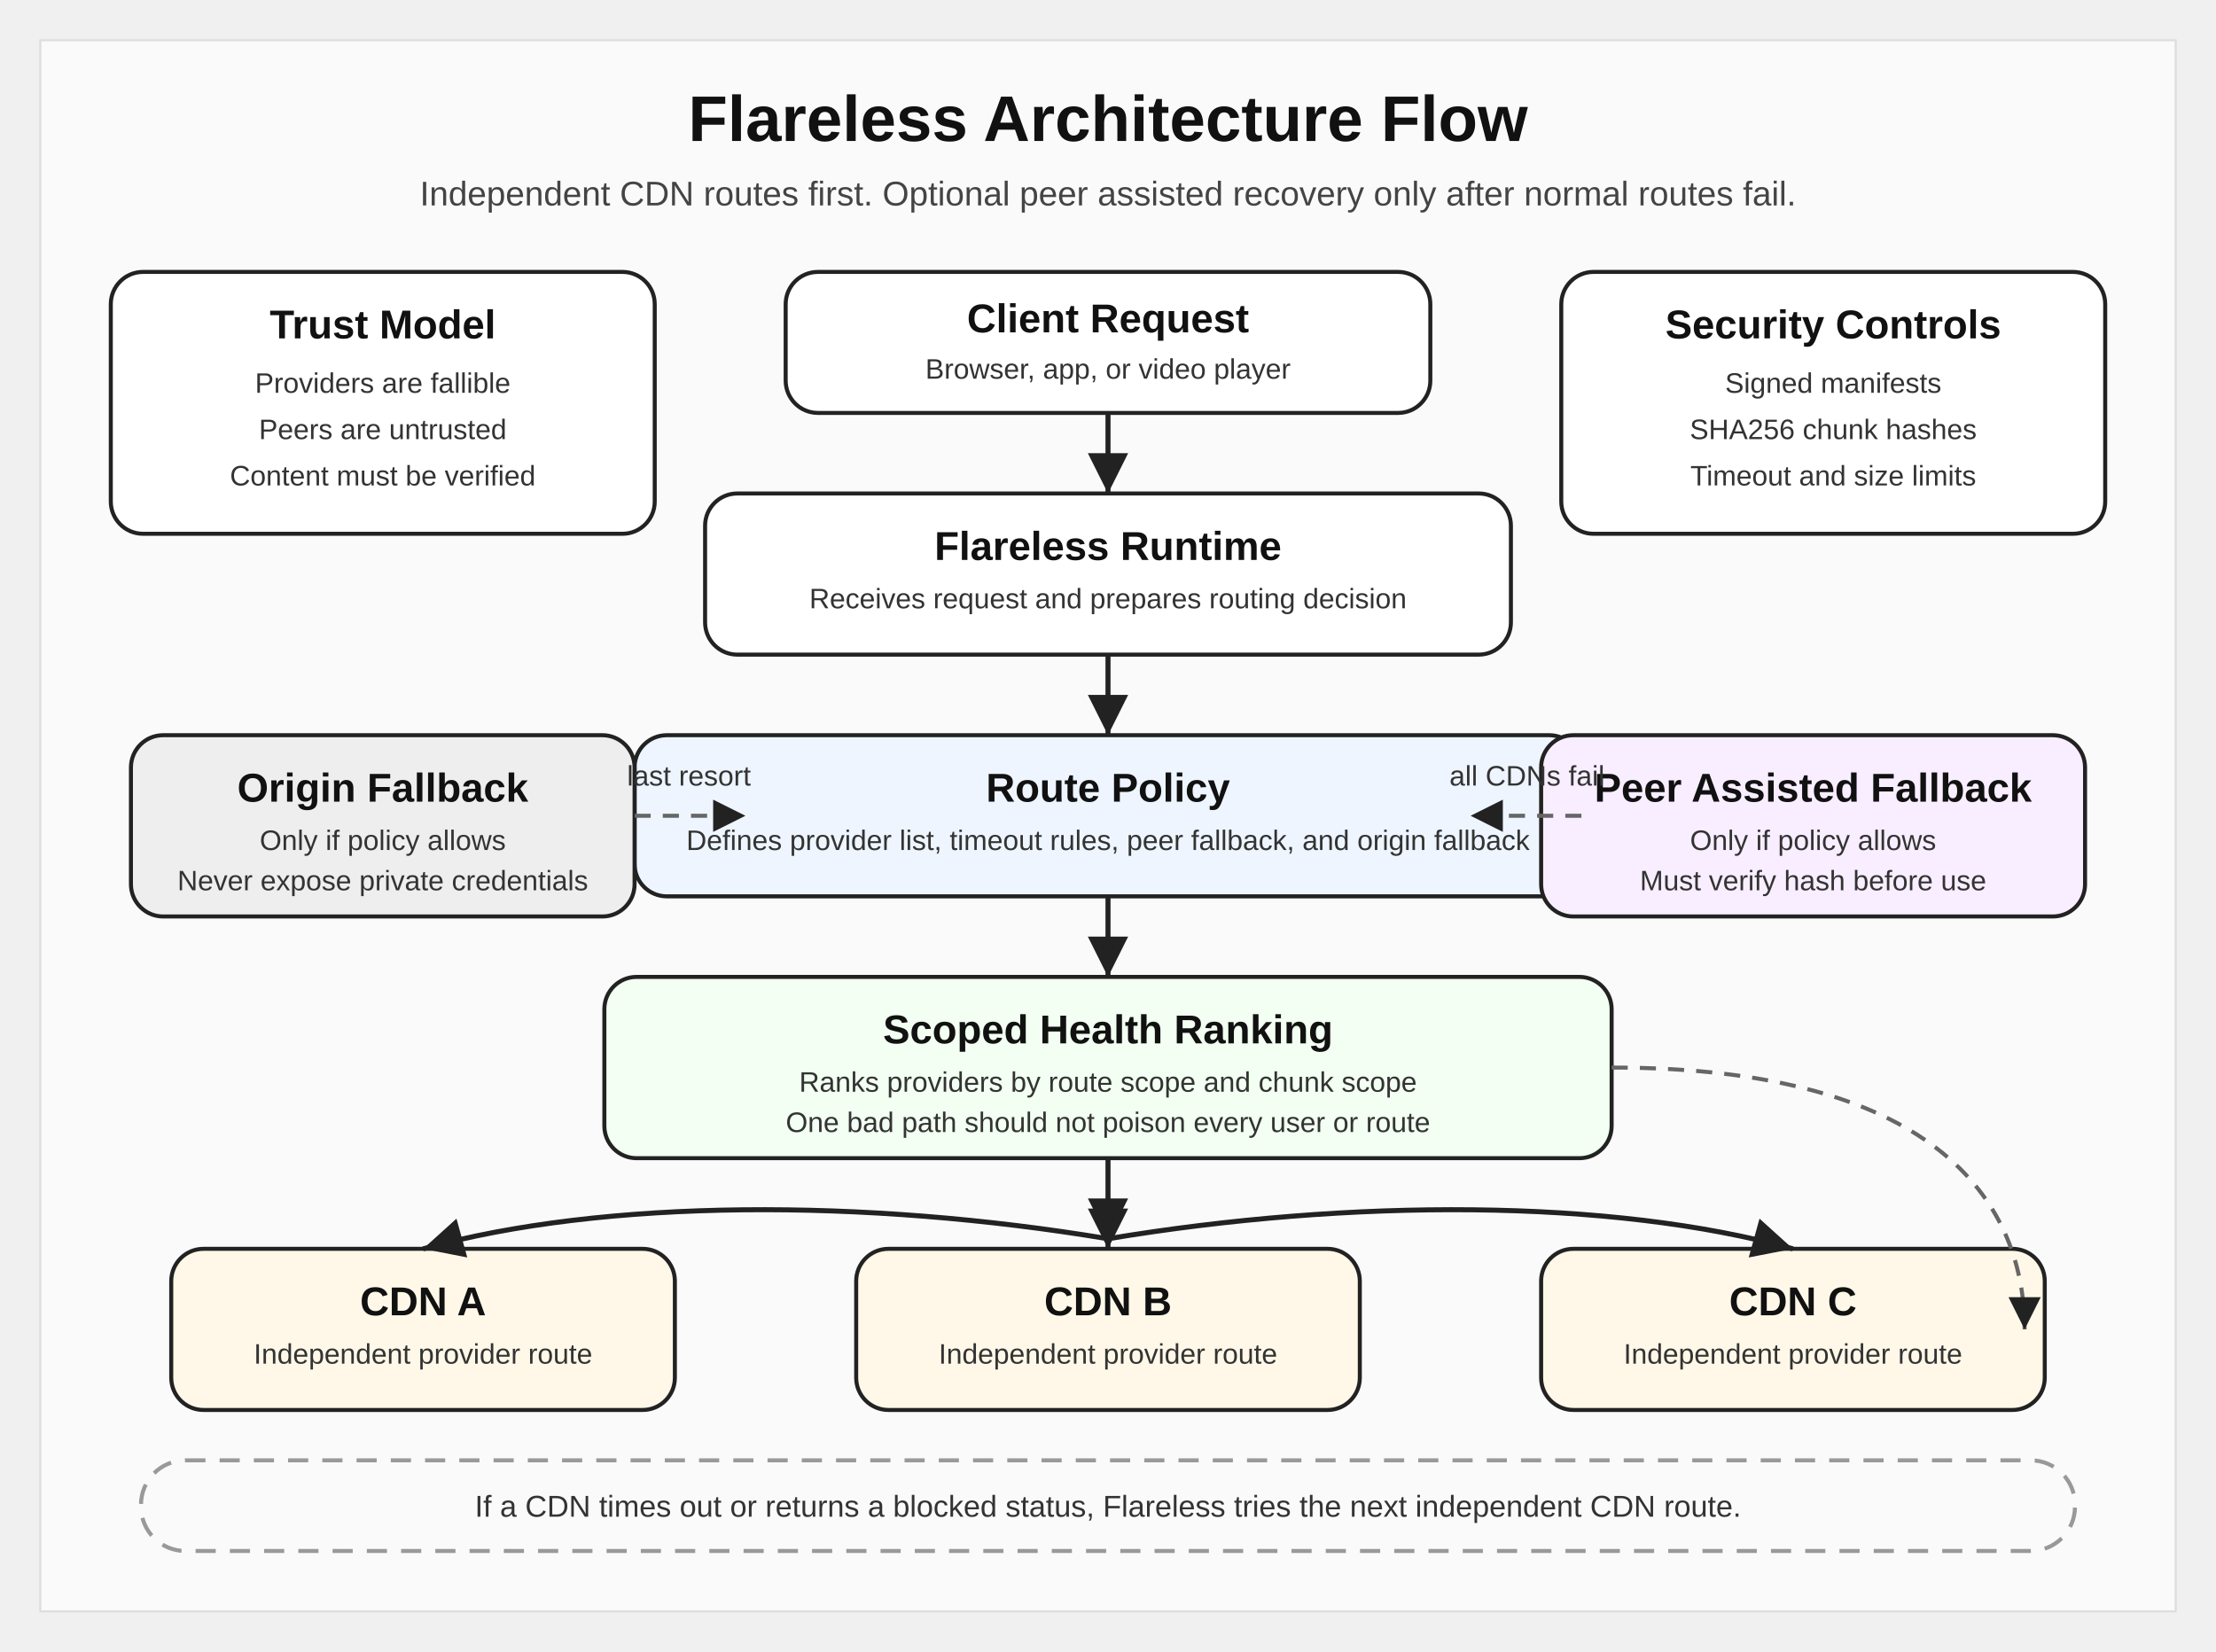
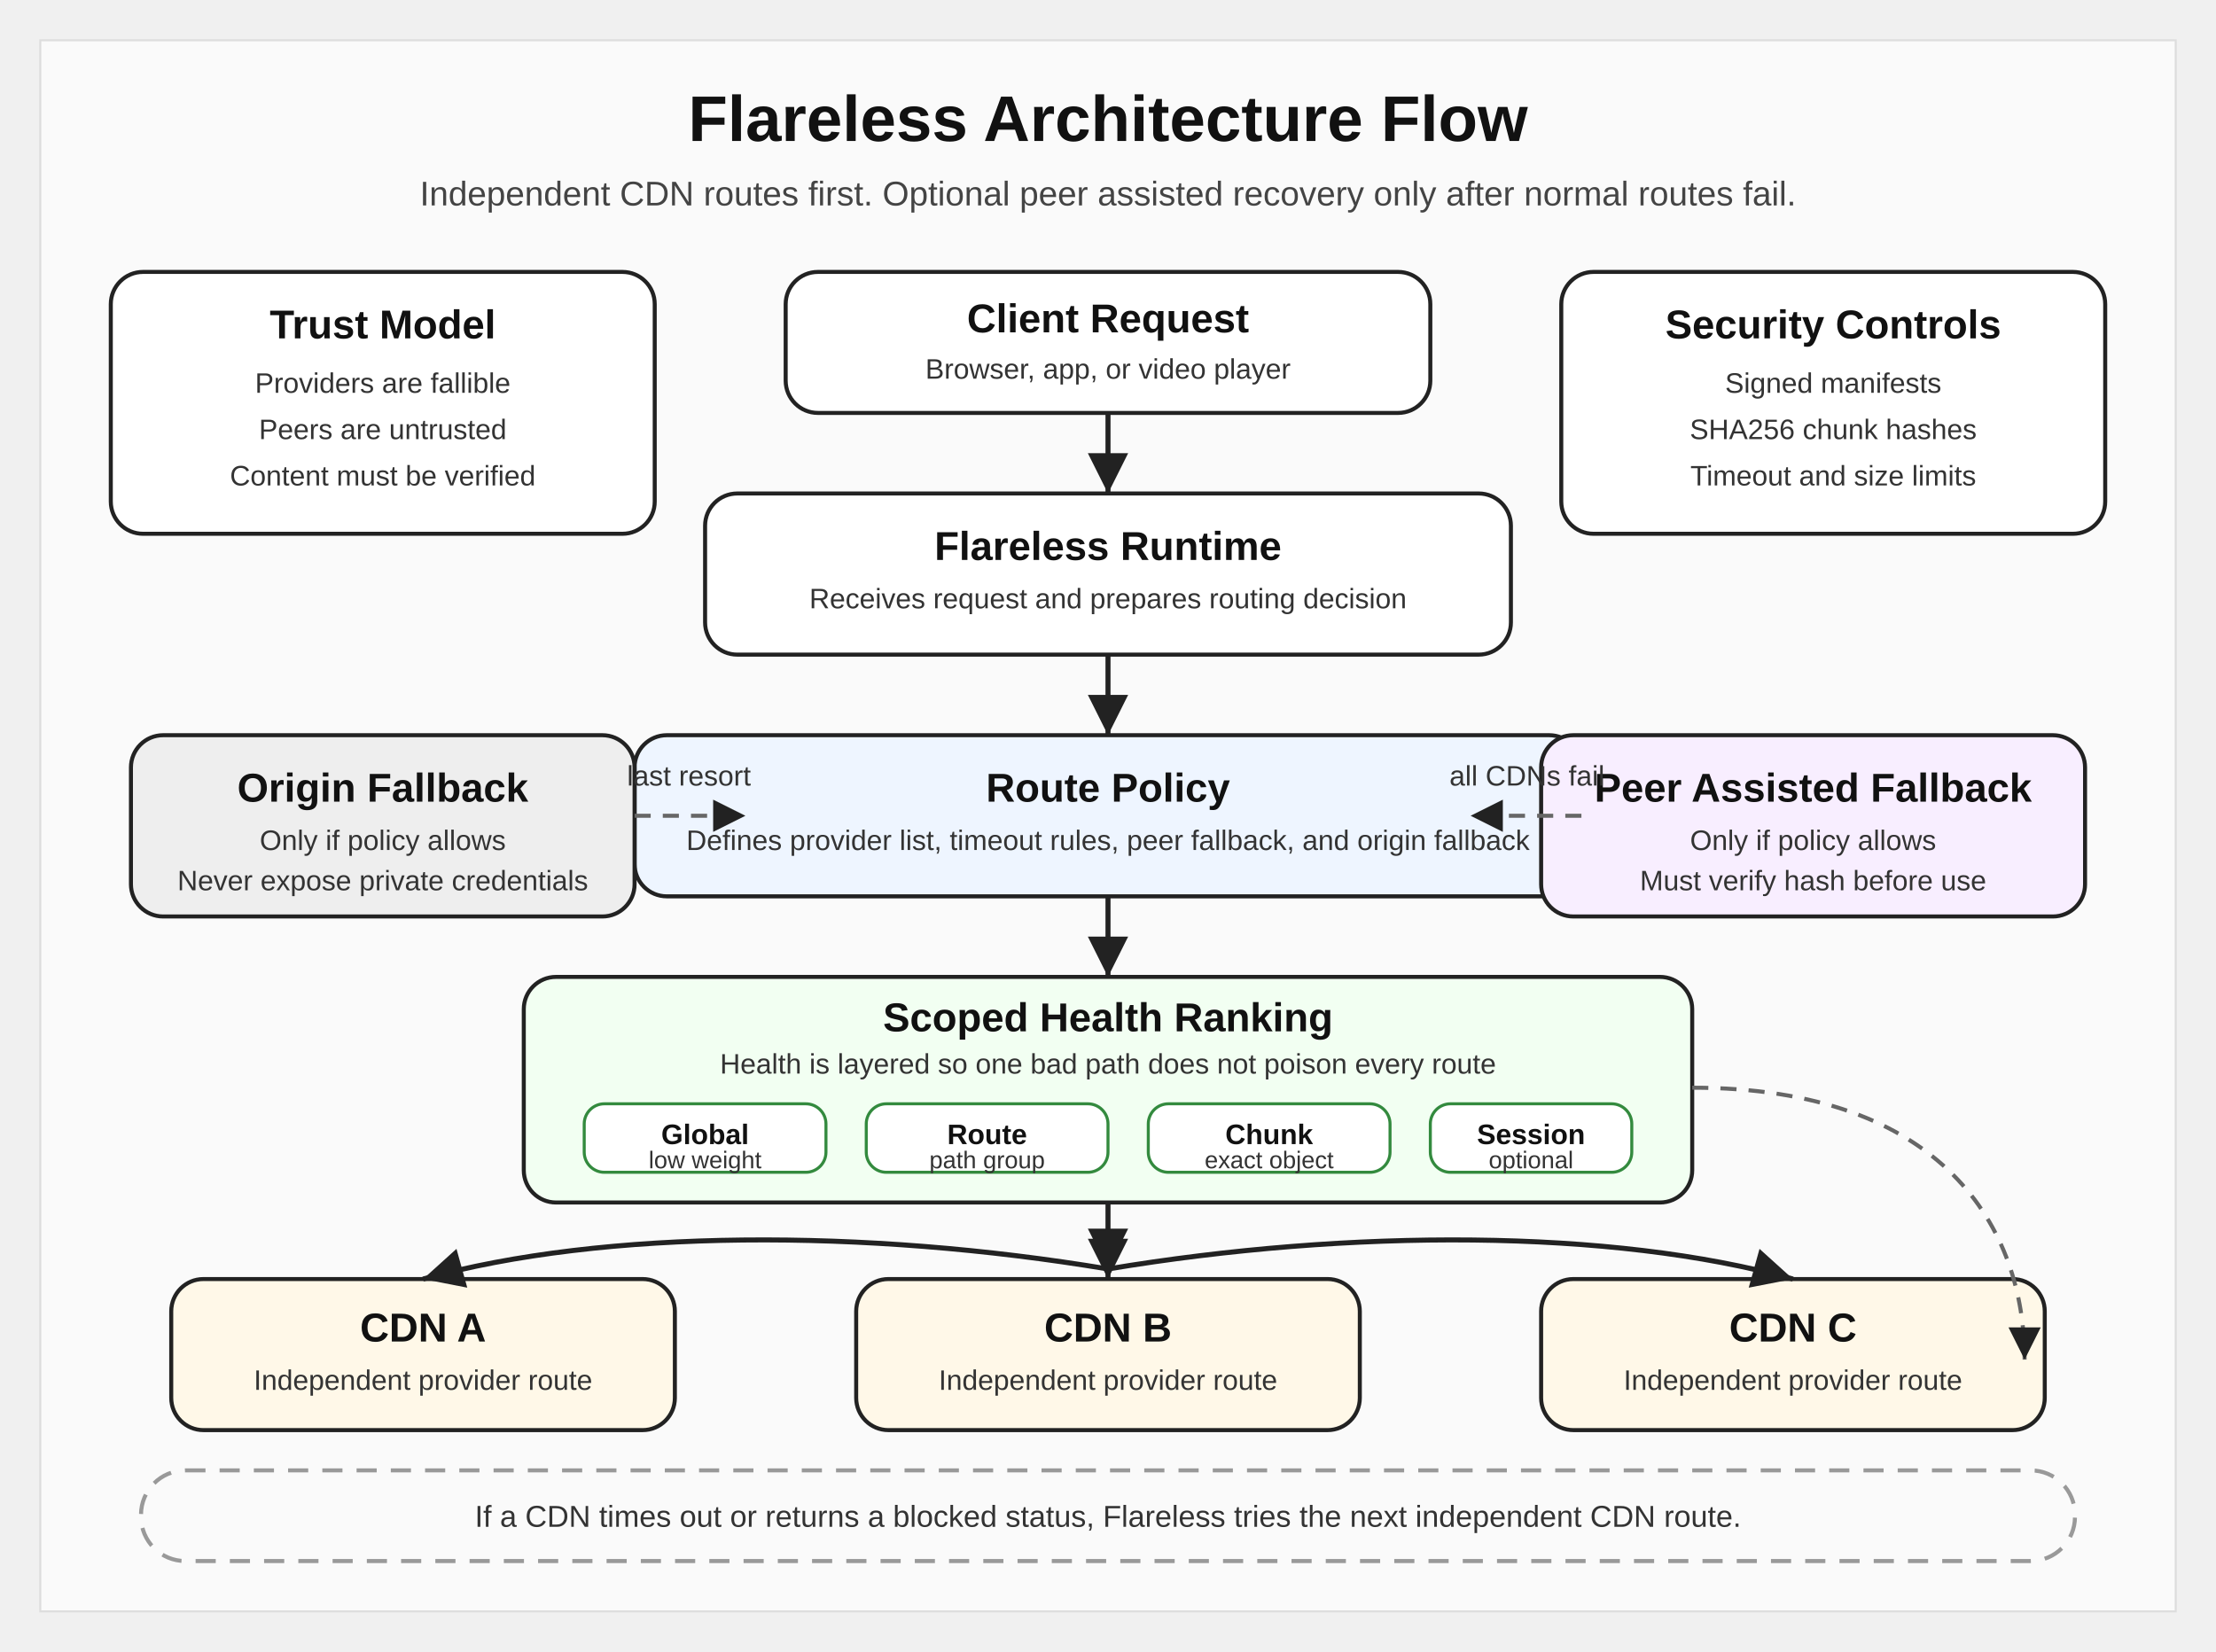
<svg xmlns="http://www.w3.org/2000/svg" width="1100" height="820" viewBox="0 0 1100 820" role="img" aria-labelledby="title desc">
  <defs>
    <marker id="arrow" markerWidth="12" markerHeight="12" refX="10" refY="6" orient="auto">
      <path d="M2,2 L10,6 L2,10 Z" fill="#222" />
    </marker>
    <style>
      .title {
        font-family: Arial, Helvetica, sans-serif;
        font-size: 32px;
        font-weight: 700;
        fill: #111;
      }

      .subtitle {
        font-family: Arial, Helvetica, sans-serif;
        font-size: 17px;
        fill: #444;
      }

      .box {
        fill: #ffffff;
        stroke: #222;
        stroke-width: 2;
        rx: 16;
      }

      .policy {
        fill: #eef5ff;
      }

      .health {
        fill: #f2fff2;
      }

+       .bucket {
+         fill: #ffffff;
+         stroke: #338a3e;
+         stroke-width: 1.5;
+         rx: 10;
+       }
+ 
      .cdn {
        fill: #fff8e8;
      }

      .peer {
        fill: #f8eeff;
      }

      .origin {
        fill: #eeeeee;
      }

      .label {
        font-family: Arial, Helvetica, sans-serif;
        font-size: 20px;
        font-weight: 700;
        fill: #111;
      }

+       .bucket-label {
+         font-family: Arial, Helvetica, sans-serif;
+         font-size: 14px;
+         font-weight: 700;
+         fill: #111;
+       }
+ 
      .small {
        font-family: Arial, Helvetica, sans-serif;
        font-size: 14px;
+         fill: #333;
+       }
+ 
+       .tiny {
+         font-family: Arial, Helvetica, sans-serif;
+         font-size: 12px;
        fill: #333;
      }

      .note {
        font-family: Arial, Helvetica, sans-serif;
        font-size: 15px;
        fill: #333;
      }

      .line {
        stroke: #222;
        stroke-width: 2.5;
        fill: none;
        marker-end: url(#arrow);
      }

      .dash {
        stroke: #666;
        stroke-width: 2;
        stroke-dasharray: 8 6;
        fill: none;
        marker-end: url(#arrow);
      }

      .boundary {
        fill: none;
        stroke: #999;
        stroke-width: 2;
        stroke-dasharray: 10 7;
        rx: 22;
      }
    </style>
  </defs>
  <rect x="20" y="20" width="1060" height="780" fill="#fafafa" stroke="#ddd" />
  <text x="550" y="70" text-anchor="middle" class="title">Flareless Architecture Flow</text>
  <text x="550" y="102" text-anchor="middle" class="subtitle">Independent CDN routes first. Optional peer assisted recovery only after normal routes fail.</text>
  <rect x="390" y="135" width="320" height="70" class="box" />
  <text x="550" y="165" text-anchor="middle" class="label">Client Request</text>
  <text x="550" y="188" text-anchor="middle" class="small">Browser, app, or video player</text>
  <path d="M550 205 L550 245" class="line" />
  <rect x="350" y="245" width="400" height="80" class="box" />
  <text x="550" y="278" text-anchor="middle" class="label">Flareless Runtime</text>
  <text x="550" y="302" text-anchor="middle" class="small">Receives request and prepares routing decision</text>
  <path d="M550 325 L550 365" class="line" />
  <rect x="315" y="365" width="470" height="80" class="box policy" />
  <text x="550" y="398" text-anchor="middle" class="label">Route Policy</text>
  <text x="550" y="422" text-anchor="middle" class="small">Defines provider list, timeout rules, peer fallback, and origin fallback</text>
  <path d="M550 445 L550 485" class="line" />
-   <rect x="300" y="485" width="500" height="90" class="box health" />
-   <text x="550" y="518" text-anchor="middle" class="label">Scoped Health Ranking</text>
-   <text x="550" y="542" text-anchor="middle" class="small">Ranks providers by route scope and chunk scope</text>
-   <text x="550" y="562" text-anchor="middle" class="small">One bad path should not poison every user or route</text>
-   <path d="M550 575 L550 615" class="line" />
-   <rect x="85" y="620" width="250" height="80" class="box cdn" />
-   <text x="210" y="653" text-anchor="middle" class="label">CDN A</text>
-   <text x="210" y="677" text-anchor="middle" class="small">Independent provider route</text>
-   <rect x="425" y="620" width="250" height="80" class="box cdn" />
-   <text x="550" y="653" text-anchor="middle" class="label">CDN B</text>
-   <text x="550" y="677" text-anchor="middle" class="small">Independent provider route</text>
-   <rect x="765" y="620" width="250" height="80" class="box cdn" />
-   <text x="890" y="653" text-anchor="middle" class="label">CDN C</text>
-   <text x="890" y="677" text-anchor="middle" class="small">Independent provider route</text>
-   <path d="M550 615 C430 595 300 595 210 620" class="line" />
-   <path d="M550 615 L550 620" class="line" />
-   <path d="M550 615 C670 595 800 595 890 620" class="line" />
-   <rect x="70" y="725" width="960" height="45" class="boundary" />
-   <text x="550" y="753" text-anchor="middle" class="note">If a CDN times out or returns a blocked status, Flareless tries the next independent CDN route.</text>
-   <path d="M800 530 C965 530 1005 600 1005 660" class="dash" />
+   <rect x="260" y="485" width="580" height="112" class="box health" />
+   <text x="550" y="512" text-anchor="middle" class="label">Scoped Health Ranking</text>
+   <text x="550" y="533" text-anchor="middle" class="small">Health is layered so one bad path does not poison every route</text>
+   <rect x="290" y="548" width="120" height="34" class="bucket" />
+   <text x="350" y="568" text-anchor="middle" class="bucket-label">Global</text>
+   <text x="350" y="580" text-anchor="middle" class="tiny">low weight</text>
+   <rect x="430" y="548" width="120" height="34" class="bucket" />
+   <text x="490" y="568" text-anchor="middle" class="bucket-label">Route</text>
+   <text x="490" y="580" text-anchor="middle" class="tiny">path group</text>
+   <rect x="570" y="548" width="120" height="34" class="bucket" />
+   <text x="630" y="568" text-anchor="middle" class="bucket-label">Chunk</text>
+   <text x="630" y="580" text-anchor="middle" class="tiny">exact object</text>
+   <rect x="710" y="548" width="100" height="34" class="bucket" />
+   <text x="760" y="568" text-anchor="middle" class="bucket-label">Session</text>
+   <text x="760" y="580" text-anchor="middle" class="tiny">optional</text>
+   <path d="M550 597 L550 630" class="line" />
+   <rect x="85" y="635" width="250" height="75" class="box cdn" />
+   <text x="210" y="666" text-anchor="middle" class="label">CDN A</text>
+   <text x="210" y="690" text-anchor="middle" class="small">Independent provider route</text>
+   <rect x="425" y="635" width="250" height="75" class="box cdn" />
+   <text x="550" y="666" text-anchor="middle" class="label">CDN B</text>
+   <text x="550" y="690" text-anchor="middle" class="small">Independent provider route</text>
+   <rect x="765" y="635" width="250" height="75" class="box cdn" />
+   <text x="890" y="666" text-anchor="middle" class="label">CDN C</text>
+   <text x="890" y="690" text-anchor="middle" class="small">Independent provider route</text>
+   <path d="M550 630 C430 610 300 610 210 635" class="line" />
+   <path d="M550 630 L550 635" class="line" />
+   <path d="M550 630 C670 610 800 610 890 635" class="line" />
+   <rect x="70" y="730" width="960" height="45" class="boundary" />
+   <text x="550" y="758" text-anchor="middle" class="note">If a CDN times out or returns a blocked status, Flareless tries the next independent CDN route.</text>
+   <path d="M840 540 C965 540 1005 610 1005 675" class="dash" />
  <rect x="765" y="365" width="270" height="90" class="box peer" />
  <text x="900" y="398" text-anchor="middle" class="label">Peer Assisted Fallback</text>
  <text x="900" y="422" text-anchor="middle" class="small">Only if policy allows</text>
  <text x="900" y="442" text-anchor="middle" class="small">Must verify hash before use</text>
  <path d="M785 405 L730 405" class="dash" />
  <text x="758" y="390" text-anchor="middle" class="small">all CDNs fail</text>
  <rect x="65" y="365" width="250" height="90" class="box origin" />
  <text x="190" y="398" text-anchor="middle" class="label">Origin Fallback</text>
  <text x="190" y="422" text-anchor="middle" class="small">Only if policy allows</text>
  <text x="190" y="442" text-anchor="middle" class="small">Never expose private credentials</text>
  <path d="M315 405 L370 405" class="dash" />
  <text x="342" y="390" text-anchor="middle" class="small">last resort</text>
  <rect x="55" y="135" width="270" height="130" class="box" />
  <text x="190" y="168" text-anchor="middle" class="label">Trust Model</text>
  <text x="190" y="195" text-anchor="middle" class="small">Providers are fallible</text>
  <text x="190" y="218" text-anchor="middle" class="small">Peers are untrusted</text>
  <text x="190" y="241" text-anchor="middle" class="small">Content must be verified</text>
  <rect x="775" y="135" width="270" height="130" class="box" />
  <text x="910" y="168" text-anchor="middle" class="label">Security Controls</text>
  <text x="910" y="195" text-anchor="middle" class="small">Signed manifests</text>
  <text x="910" y="218" text-anchor="middle" class="small">SHA256 chunk hashes</text>
  <text x="910" y="241" text-anchor="middle" class="small">Timeout and size limits</text>
</svg>
